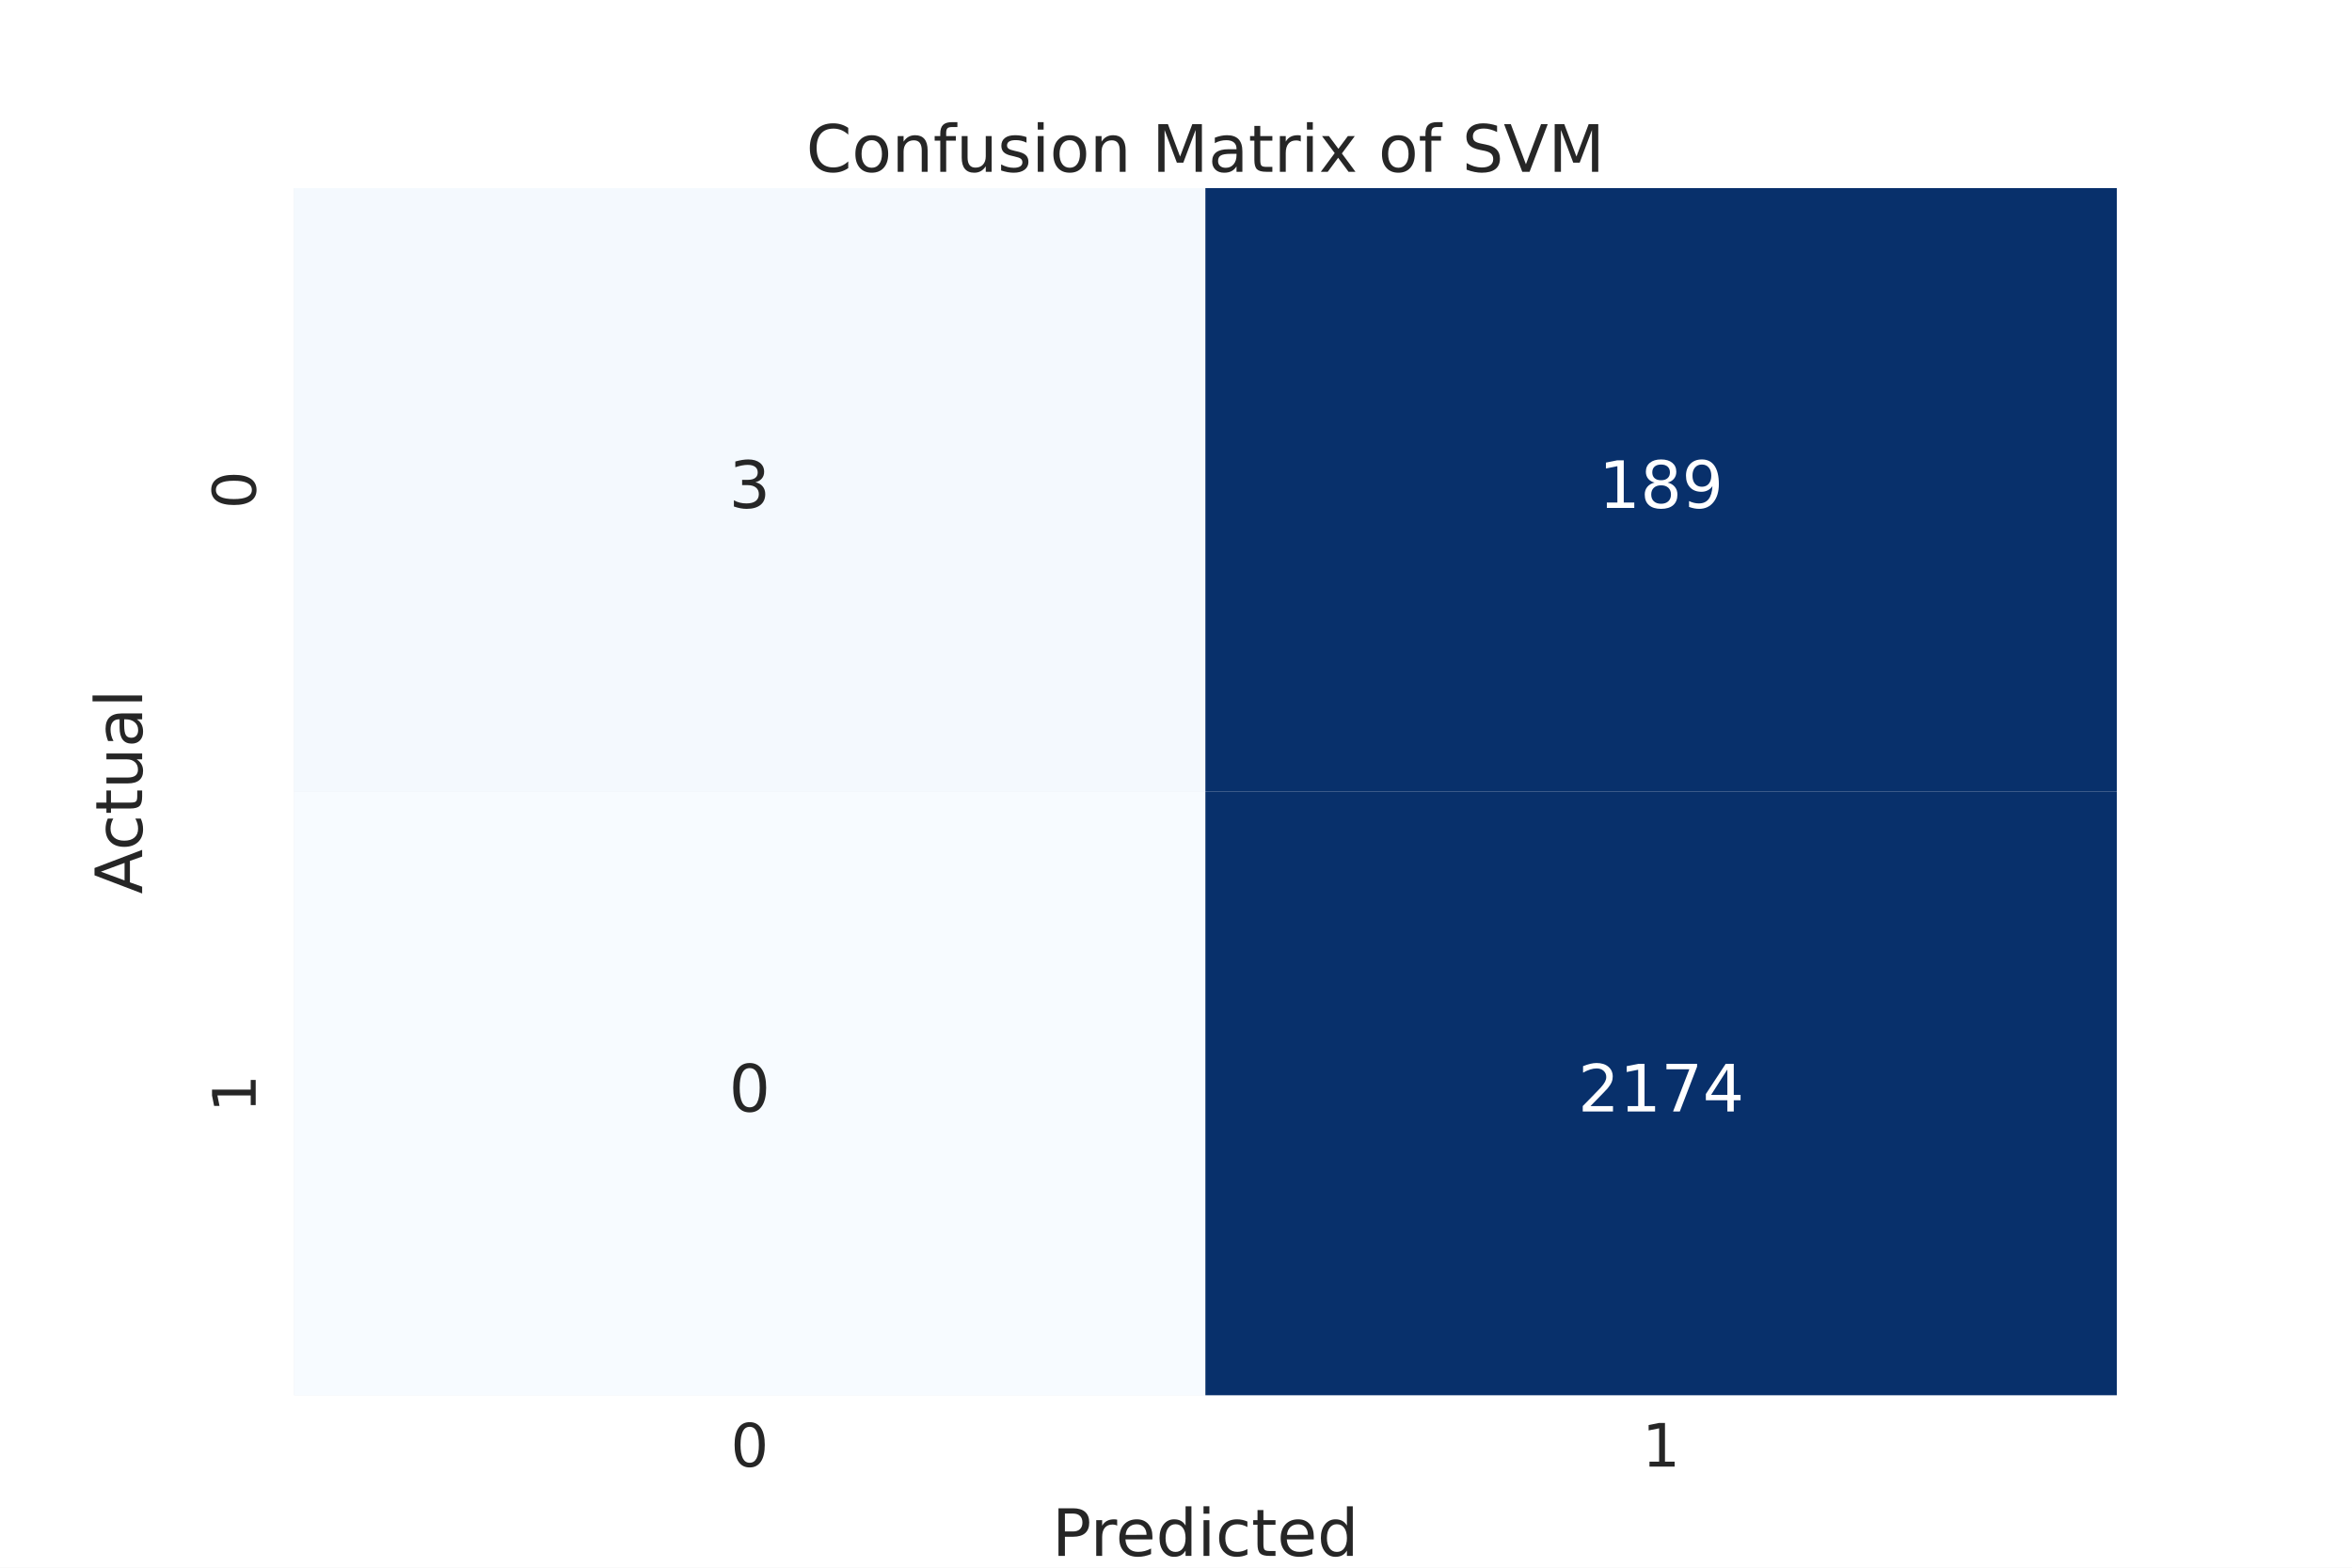
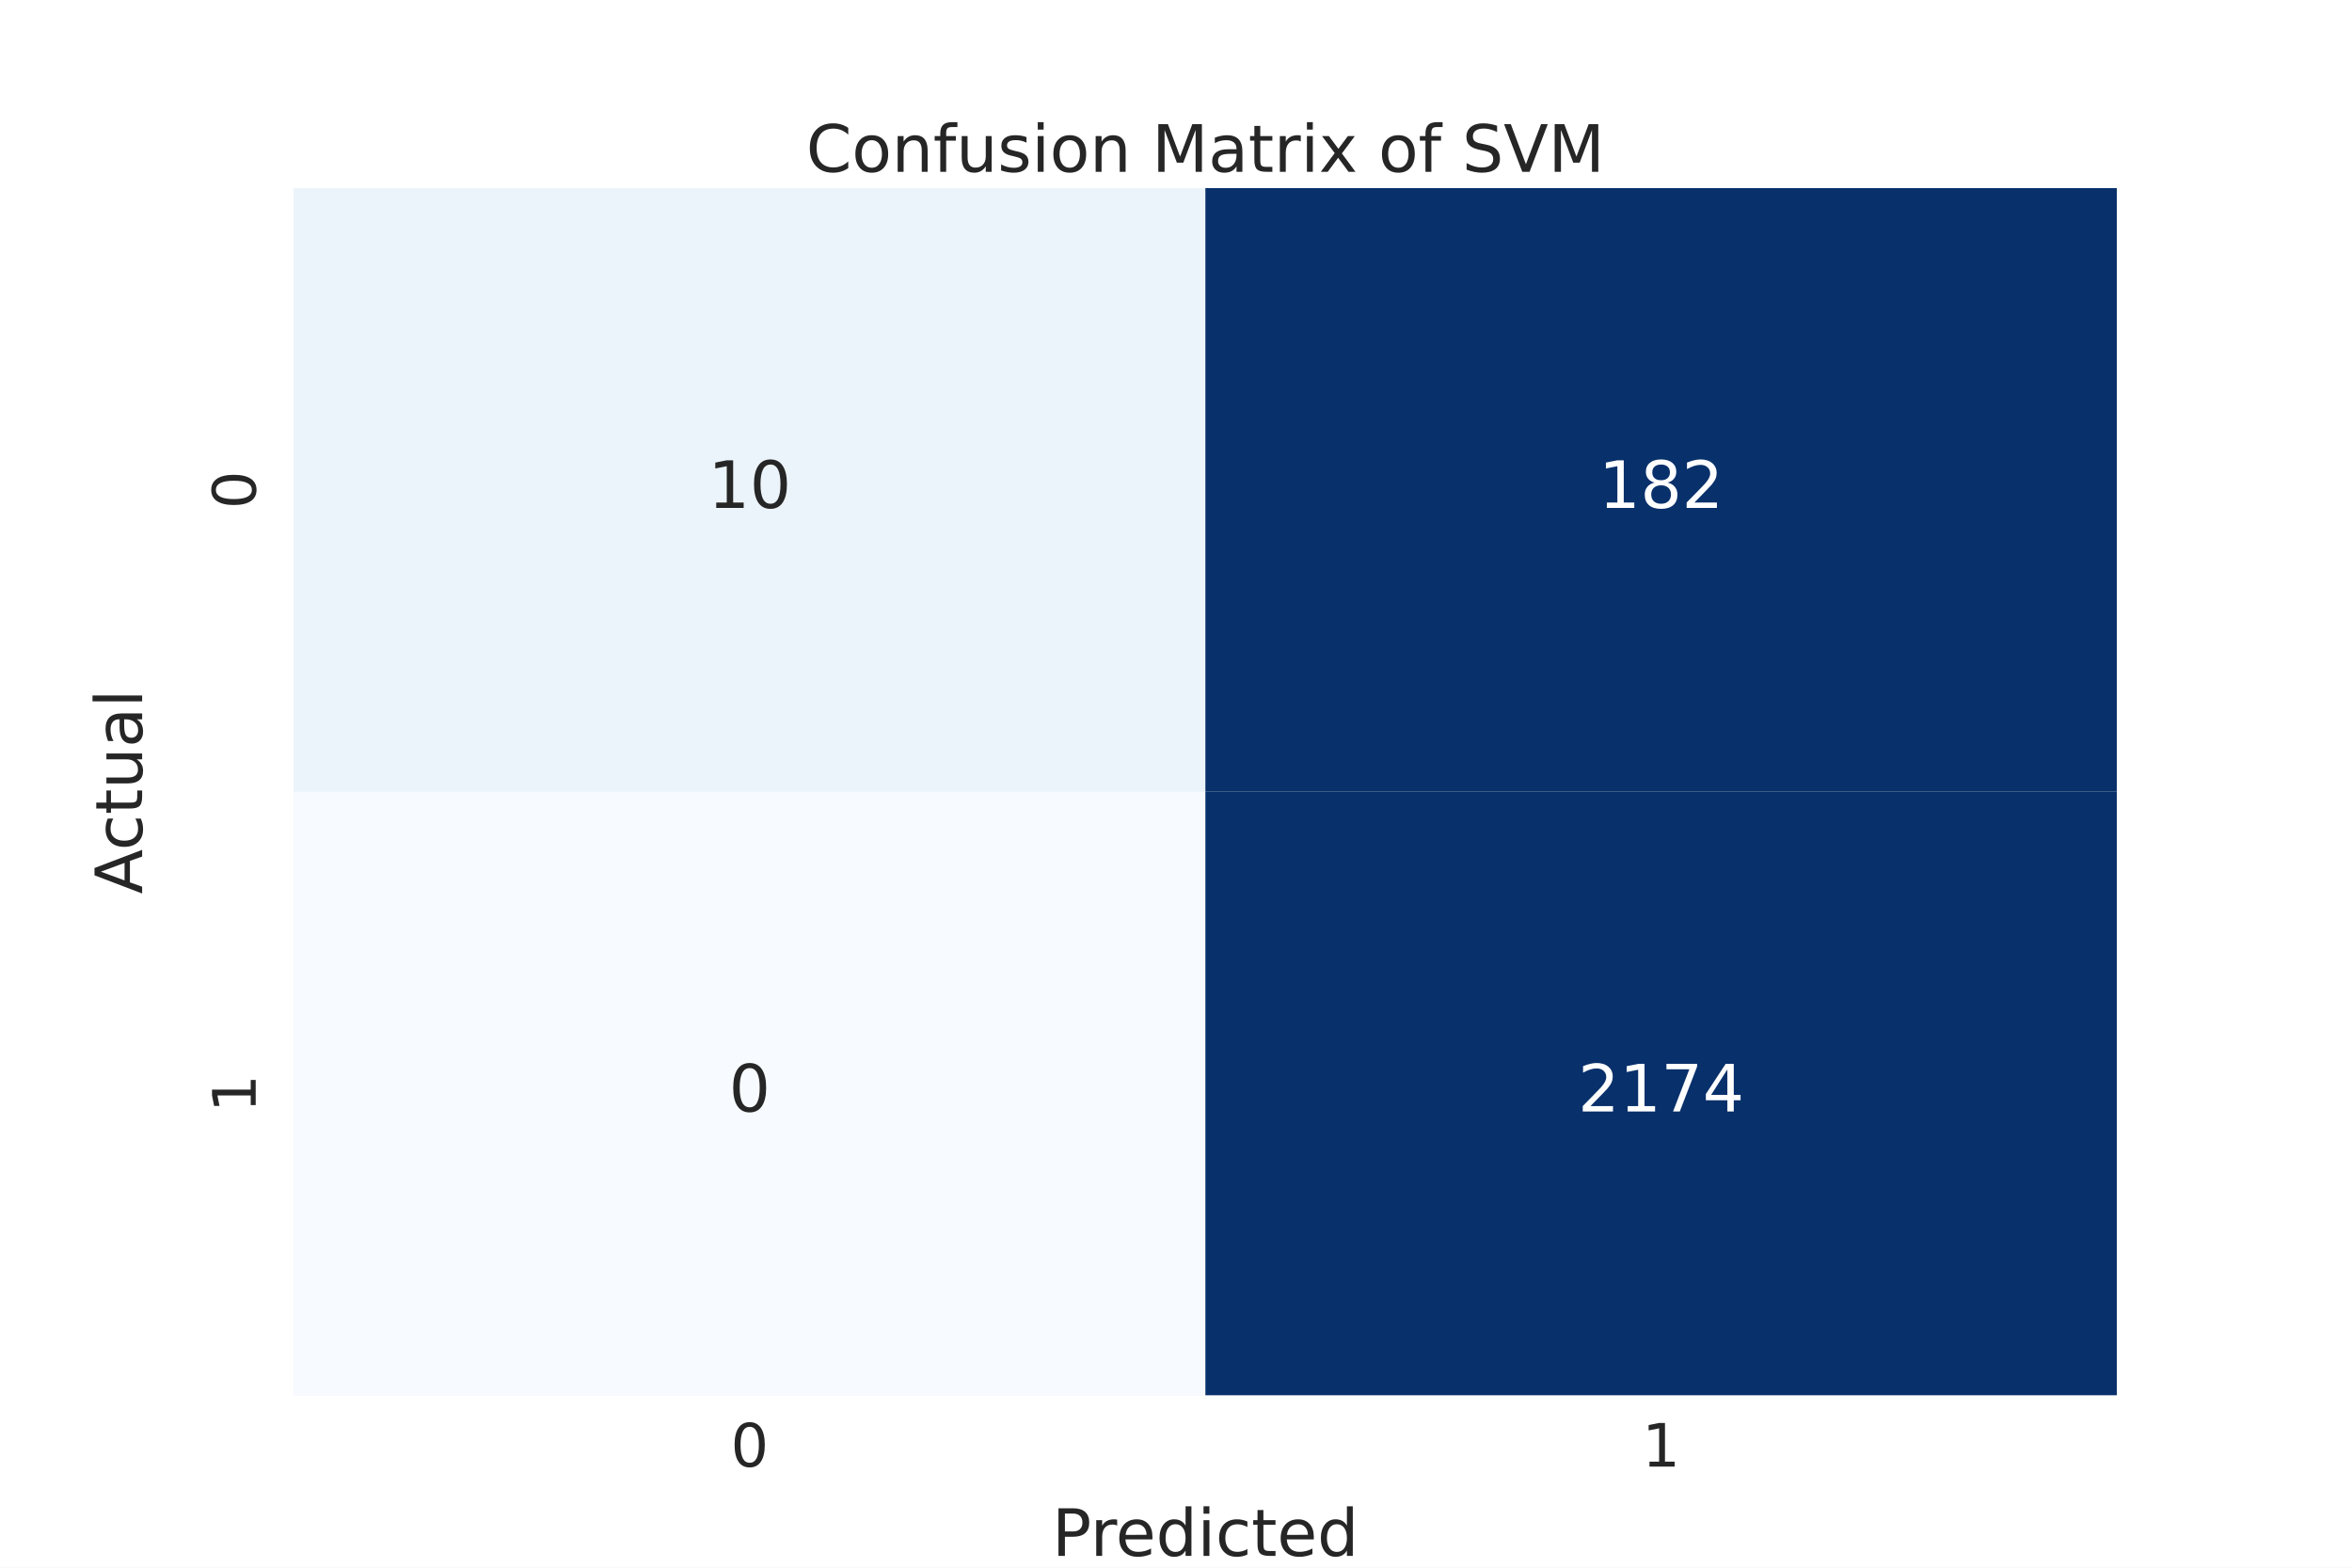
<svg xmlns="http://www.w3.org/2000/svg" xmlns:xlink="http://www.w3.org/1999/xlink" width="864pt" height="576pt" viewBox="0 0 864 576" version="1.1">
  <defs>
    <style type="text/css">*{stroke-linejoin: round; stroke-linecap: butt}</style>
  </defs>
  <g id="figure_1">
    <g id="patch_1">
      <path d="M 0 576  L 864 576  L 864 0  L 0 0  z " style="fill: #ffffff" />
    </g>
    <g id="axes_1">
      <g id="patch_2">
        <path d="M 108 512.64  L 777.6 512.64  L 777.6 69.12  L 108 69.12  z " style="fill: #eaeaf2" />
      </g>
      <g id="matplotlib.axis_1">
        <g id="xtick_1">
          <g id="text_1">
            <g style="fill: #262626" transform="translate(268.4013 538.8566) scale(0.22 -0.22)">
              <defs>
                <path id="DejaVuSans-30" d="M 2034 4250  Q 1547 4250 1301 3770  Q 1056 3291 1056 2328  Q 1056 1369 1301 889  Q 1547 409 2034 409  Q 2525 409 2770 889  Q 3016 1369 3016 2328  Q 3016 3291 2770 3770  Q 2525 4250 2034 4250  z M 2034 4750  Q 2819 4750 3233 4129  Q 3647 3509 3647 2328  Q 3647 1150 3233 529  Q 2819 -91 2034 -91  Q 1250 -91 836 529  Q 422 1150 422 2328  Q 422 3509 836 4129  Q 1250 4750 2034 4750  z " transform="scale(0.015625)" />
              </defs>
              <use xlink:href="#DejaVuSans-30" />
            </g>
          </g>
        </g>
        <g id="xtick_2">
          <g id="text_2">
            <g style="fill: #262626" transform="translate(603.2012 538.8566) scale(0.22 -0.22)">
              <defs>
                <path id="DejaVuSans-31" d="M 794 531  L 1825 531  L 1825 4091  L 703 3866  L 703 4441  L 1819 4666  L 2450 4666  L 2450 531  L 3481 531  L 3481 0  L 794 0  L 794 531  z " transform="scale(0.015625)" />
              </defs>
              <use xlink:href="#DejaVuSans-31" />
            </g>
          </g>
        </g>
        <g id="text_3">
          <g style="fill: #262626" transform="translate(386.4712 571.6681) scale(0.24 -0.24)">
            <defs>
              <path id="DejaVuSans-50" d="M 1259 4147  L 1259 2394  L 2053 2394  Q 2494 2394 2734 2622  Q 2975 2850 2975 3272  Q 2975 3691 2734 3919  Q 2494 4147 2053 4147  L 1259 4147  z M 628 4666  L 2053 4666  Q 2838 4666 3239 4311  Q 3641 3956 3641 3272  Q 3641 2581 3239 2228  Q 2838 1875 2053 1875  L 1259 1875  L 1259 0  L 628 0  L 628 4666  z " transform="scale(0.015625)" />
              <path id="DejaVuSans-72" d="M 2631 2963  Q 2534 3019 2420 3045  Q 2306 3072 2169 3072  Q 1681 3072 1420 2755  Q 1159 2438 1159 1844  L 1159 0  L 581 0  L 581 3500  L 1159 3500  L 1159 2956  Q 1341 3275 1631 3429  Q 1922 3584 2338 3584  Q 2397 3584 2469 3576  Q 2541 3569 2628 3553  L 2631 2963  z " transform="scale(0.015625)" />
              <path id="DejaVuSans-65" d="M 3597 1894  L 3597 1613  L 953 1613  Q 991 1019 1311 708  Q 1631 397 2203 397  Q 2534 397 2845 478  Q 3156 559 3463 722  L 3463 178  Q 3153 47 2828 -22  Q 2503 -91 2169 -91  Q 1331 -91 842 396  Q 353 884 353 1716  Q 353 2575 817 3079  Q 1281 3584 2069 3584  Q 2775 3584 3186 3129  Q 3597 2675 3597 1894  z M 3022 2063  Q 3016 2534 2758 2815  Q 2500 3097 2075 3097  Q 1594 3097 1305 2825  Q 1016 2553 972 2059  L 3022 2063  z " transform="scale(0.015625)" />
              <path id="DejaVuSans-64" d="M 2906 2969  L 2906 4863  L 3481 4863  L 3481 0  L 2906 0  L 2906 525  Q 2725 213 2448 61  Q 2172 -91 1784 -91  Q 1150 -91 751 415  Q 353 922 353 1747  Q 353 2572 751 3078  Q 1150 3584 1784 3584  Q 2172 3584 2448 3432  Q 2725 3281 2906 2969  z M 947 1747  Q 947 1113 1208 752  Q 1469 391 1925 391  Q 2381 391 2643 752  Q 2906 1113 2906 1747  Q 2906 2381 2643 2742  Q 2381 3103 1925 3103  Q 1469 3103 1208 2742  Q 947 2381 947 1747  z " transform="scale(0.015625)" />
              <path id="DejaVuSans-69" d="M 603 3500  L 1178 3500  L 1178 0  L 603 0  L 603 3500  z M 603 4863  L 1178 4863  L 1178 4134  L 603 4134  L 603 4863  z " transform="scale(0.015625)" />
              <path id="DejaVuSans-63" d="M 3122 3366  L 3122 2828  Q 2878 2963 2633 3030  Q 2388 3097 2138 3097  Q 1578 3097 1268 2742  Q 959 2388 959 1747  Q 959 1106 1268 751  Q 1578 397 2138 397  Q 2388 397 2633 464  Q 2878 531 3122 666  L 3122 134  Q 2881 22 2623 -34  Q 2366 -91 2075 -91  Q 1284 -91 818 406  Q 353 903 353 1747  Q 353 2603 823 3093  Q 1294 3584 2113 3584  Q 2378 3584 2631 3529  Q 2884 3475 3122 3366  z " transform="scale(0.015625)" />
              <path id="DejaVuSans-74" d="M 1172 4494  L 1172 3500  L 2356 3500  L 2356 3053  L 1172 3053  L 1172 1153  Q 1172 725 1289 603  Q 1406 481 1766 481  L 2356 481  L 2356 0  L 1766 0  Q 1100 0 847 248  Q 594 497 594 1153  L 594 3053  L 172 3053  L 172 3500  L 594 3500  L 594 4494  L 1172 4494  z " transform="scale(0.015625)" />
            </defs>
            <use xlink:href="#DejaVuSans-50" />
            <use xlink:href="#DejaVuSans-72" x="58.553" />
            <use xlink:href="#DejaVuSans-65" x="97.416" />
            <use xlink:href="#DejaVuSans-64" x="158.939" />
            <use xlink:href="#DejaVuSans-69" x="222.416" />
            <use xlink:href="#DejaVuSans-63" x="250.199" />
            <use xlink:href="#DejaVuSans-74" x="305.18" />
            <use xlink:href="#DejaVuSans-65" x="344.389" />
            <use xlink:href="#DejaVuSans-64" x="405.912" />
          </g>
        </g>
      </g>
      <g id="matplotlib.axis_2">
        <g id="ytick_1">
          <g id="text_4">
            <g style="fill: #262626" transform="translate(93.92469 186.9988) rotate(-90) scale(0.22 -0.22)">
              <use xlink:href="#DejaVuSans-30" />
            </g>
          </g>
        </g>
        <g id="ytick_2">
          <g id="text_5">
            <g style="fill: #262626" transform="translate(93.92469 408.7588) rotate(-90) scale(0.22 -0.22)">
              <use xlink:href="#DejaVuSans-31" />
            </g>
          </g>
        </g>
        <g id="text_6">
          <g style="fill: #262626" transform="translate(52.21688 328.4737) rotate(-90) scale(0.24 -0.24)">
            <defs>
              <path id="DejaVuSans-41" d="M 2188 4044  L 1331 1722  L 3047 1722  L 2188 4044  z M 1831 4666  L 2547 4666  L 4325 0  L 3669 0  L 3244 1197  L 1141 1197  L 716 0  L 50 0  L 1831 4666  z " transform="scale(0.015625)" />
              <path id="DejaVuSans-75" d="M 544 1381  L 544 3500  L 1119 3500  L 1119 1403  Q 1119 906 1312 657  Q 1506 409 1894 409  Q 2359 409 2629 706  Q 2900 1003 2900 1516  L 2900 3500  L 3475 3500  L 3475 0  L 2900 0  L 2900 538  Q 2691 219 2414 64  Q 2138 -91 1772 -91  Q 1169 -91 856 284  Q 544 659 544 1381  z M 1991 3584  L 1991 3584  z " transform="scale(0.015625)" />
              <path id="DejaVuSans-61" d="M 2194 1759  Q 1497 1759 1228 1600  Q 959 1441 959 1056  Q 959 750 1161 570  Q 1363 391 1709 391  Q 2188 391 2477 730  Q 2766 1069 2766 1631  L 2766 1759  L 2194 1759  z M 3341 1997  L 3341 0  L 2766 0  L 2766 531  Q 2569 213 2275 61  Q 1981 -91 1556 -91  Q 1019 -91 701 211  Q 384 513 384 1019  Q 384 1609 779 1909  Q 1175 2209 1959 2209  L 2766 2209  L 2766 2266  Q 2766 2663 2505 2880  Q 2244 3097 1772 3097  Q 1472 3097 1187 3025  Q 903 2953 641 2809  L 641 3341  Q 956 3463 1253 3523  Q 1550 3584 1831 3584  Q 2591 3584 2966 3190  Q 3341 2797 3341 1997  z " transform="scale(0.015625)" />
              <path id="DejaVuSans-6c" d="M 603 4863  L 1178 4863  L 1178 0  L 603 0  L 603 4863  z " transform="scale(0.015625)" />
            </defs>
            <use xlink:href="#DejaVuSans-41" />
            <use xlink:href="#DejaVuSans-63" x="66.658" />
            <use xlink:href="#DejaVuSans-74" x="121.639" />
            <use xlink:href="#DejaVuSans-75" x="160.848" />
            <use xlink:href="#DejaVuSans-61" x="224.227" />
            <use xlink:href="#DejaVuSans-6c" x="285.506" />
          </g>
        </g>
      </g>
      <g id="QuadMesh_1">
-         <path d="M 108 69.12  L 442.8 69.12  L 442.8 290.88  L 108 290.88  L 108 69.12  " clip-path="url(#p50cd855ffb)" style="fill: #f4f9fe" />
-         <path d="M 442.8 69.12  L 777.6 69.12  L 777.6 290.88  L 442.8 290.88  L 442.8 69.12  " clip-path="url(#p50cd855ffb)" style="fill: #08306b" />
-         <path d="M 108 290.88  L 442.8 290.88  L 442.8 512.64  L 108 512.64  L 108 290.88  " clip-path="url(#p50cd855ffb)" style="fill: #f7fbff" />
-         <path d="M 442.8 290.88  L 777.6 290.88  L 777.6 512.64  L 442.8 512.64  L 442.8 290.88  " clip-path="url(#p50cd855ffb)" style="fill: #08306b" />
+         <path d="M 108 69.12  L 442.8 69.12  L 442.8 290.88  L 108 290.88  L 108 69.12  " clip-path="url(#p1b58c85ba9)" style="fill: #ecf4fb" />
+         <path d="M 442.8 69.12  L 777.6 69.12  L 777.6 290.88  L 442.8 290.88  L 442.8 69.12  " clip-path="url(#p1b58c85ba9)" style="fill: #08306b" />
+         <path d="M 108 290.88  L 442.8 290.88  L 442.8 512.64  L 108 512.64  L 108 290.88  " clip-path="url(#p1b58c85ba9)" style="fill: #f7fbff" />
+         <path d="M 442.8 290.88  L 777.6 290.88  L 777.6 512.64  L 442.8 512.64  L 442.8 290.88  " clip-path="url(#p1b58c85ba9)" style="fill: #08306b" />
      </g>
      <g id="text_7">
-         <g style="fill: #262626" transform="translate(267.765 186.6225) scale(0.24 -0.24)">
-           <defs>
-             <path id="DejaVuSans-33" d="M 2597 2516  Q 3050 2419 3304 2112  Q 3559 1806 3559 1356  Q 3559 666 3084 287  Q 2609 -91 1734 -91  Q 1441 -91 1130 -33  Q 819 25 488 141  L 488 750  Q 750 597 1062 519  Q 1375 441 1716 441  Q 2309 441 2620 675  Q 2931 909 2931 1356  Q 2931 1769 2642 2001  Q 2353 2234 1838 2234  L 1294 2234  L 1294 2753  L 1863 2753  Q 2328 2753 2575 2939  Q 2822 3125 2822 3475  Q 2822 3834 2567 4026  Q 2313 4219 1838 4219  Q 1578 4219 1281 4162  Q 984 4106 628 3988  L 628 4550  Q 988 4650 1302 4700  Q 1616 4750 1894 4750  Q 2613 4750 3031 4423  Q 3450 4097 3450 3541  Q 3450 3153 3228 2886  Q 3006 2619 2597 2516  z " transform="scale(0.015625)" />
-           </defs>
-           <use xlink:href="#DejaVuSans-33" />
+         <g style="fill: #262626" transform="translate(260.13 186.6225) scale(0.24 -0.24)">
+           <use xlink:href="#DejaVuSans-31" />
+           <use xlink:href="#DejaVuSans-30" x="63.623" />
        </g>
      </g>
      <g id="text_8">
        <g style="fill: #ffffff" transform="translate(587.295 186.6225) scale(0.24 -0.24)">
          <defs>
            <path id="DejaVuSans-38" d="M 2034 2216  Q 1584 2216 1326 1975  Q 1069 1734 1069 1313  Q 1069 891 1326 650  Q 1584 409 2034 409  Q 2484 409 2743 651  Q 3003 894 3003 1313  Q 3003 1734 2745 1975  Q 2488 2216 2034 2216  z M 1403 2484  Q 997 2584 770 2862  Q 544 3141 544 3541  Q 544 4100 942 4425  Q 1341 4750 2034 4750  Q 2731 4750 3128 4425  Q 3525 4100 3525 3541  Q 3525 3141 3298 2862  Q 3072 2584 2669 2484  Q 3125 2378 3379 2068  Q 3634 1759 3634 1313  Q 3634 634 3220 271  Q 2806 -91 2034 -91  Q 1263 -91 848 271  Q 434 634 434 1313  Q 434 1759 690 2068  Q 947 2378 1403 2484  z M 1172 3481  Q 1172 3119 1398 2916  Q 1625 2713 2034 2713  Q 2441 2713 2670 2916  Q 2900 3119 2900 3481  Q 2900 3844 2670 4047  Q 2441 4250 2034 4250  Q 1625 4250 1398 4047  Q 1172 3844 1172 3481  z " transform="scale(0.015625)" />
-             <path id="DejaVuSans-39" d="M 703 97  L 703 672  Q 941 559 1184 500  Q 1428 441 1663 441  Q 2288 441 2617 861  Q 2947 1281 2994 2138  Q 2813 1869 2534 1725  Q 2256 1581 1919 1581  Q 1219 1581 811 2004  Q 403 2428 403 3163  Q 403 3881 828 4315  Q 1253 4750 1959 4750  Q 2769 4750 3195 4129  Q 3622 3509 3622 2328  Q 3622 1225 3098 567  Q 2575 -91 1691 -91  Q 1453 -91 1209 -44  Q 966 3 703 97  z M 1959 2075  Q 2384 2075 2632 2365  Q 2881 2656 2881 3163  Q 2881 3666 2632 3958  Q 2384 4250 1959 4250  Q 1534 4250 1286 3958  Q 1038 3666 1038 3163  Q 1038 2656 1286 2365  Q 1534 2075 1959 2075  z " transform="scale(0.015625)" />
+             <path id="DejaVuSans-32" d="M 1228 531  L 3431 531  L 3431 0  L 469 0  L 469 531  Q 828 903 1448 1529  Q 2069 2156 2228 2338  Q 2531 2678 2651 2914  Q 2772 3150 2772 3378  Q 2772 3750 2511 3984  Q 2250 4219 1831 4219  Q 1534 4219 1204 4116  Q 875 4013 500 3803  L 500 4441  Q 881 4594 1212 4672  Q 1544 4750 1819 4750  Q 2544 4750 2975 4387  Q 3406 4025 3406 3419  Q 3406 3131 3298 2873  Q 3191 2616 2906 2266  Q 2828 2175 2409 1742  Q 1991 1309 1228 531  z " transform="scale(0.015625)" />
          </defs>
          <use xlink:href="#DejaVuSans-31" />
          <use xlink:href="#DejaVuSans-38" x="63.623" />
-           <use xlink:href="#DejaVuSans-39" x="127.246" />
+           <use xlink:href="#DejaVuSans-32" x="127.246" />
        </g>
      </g>
      <g id="text_9">
        <g style="fill: #262626" transform="translate(267.765 408.3825) scale(0.24 -0.24)">
          <use xlink:href="#DejaVuSans-30" />
        </g>
      </g>
      <g id="text_10">
        <g style="fill: #ffffff" transform="translate(579.66 408.3825) scale(0.24 -0.24)">
          <defs>
-             <path id="DejaVuSans-32" d="M 1228 531  L 3431 531  L 3431 0  L 469 0  L 469 531  Q 828 903 1448 1529  Q 2069 2156 2228 2338  Q 2531 2678 2651 2914  Q 2772 3150 2772 3378  Q 2772 3750 2511 3984  Q 2250 4219 1831 4219  Q 1534 4219 1204 4116  Q 875 4013 500 3803  L 500 4441  Q 881 4594 1212 4672  Q 1544 4750 1819 4750  Q 2544 4750 2975 4387  Q 3406 4025 3406 3419  Q 3406 3131 3298 2873  Q 3191 2616 2906 2266  Q 2828 2175 2409 1742  Q 1991 1309 1228 531  z " transform="scale(0.015625)" />
            <path id="DejaVuSans-37" d="M 525 4666  L 3525 4666  L 3525 4397  L 1831 0  L 1172 0  L 2766 4134  L 525 4134  L 525 4666  z " transform="scale(0.015625)" />
            <path id="DejaVuSans-34" d="M 2419 4116  L 825 1625  L 2419 1625  L 2419 4116  z M 2253 4666  L 3047 4666  L 3047 1625  L 3713 1625  L 3713 1100  L 3047 1100  L 3047 0  L 2419 0  L 2419 1100  L 313 1100  L 313 1709  L 2253 4666  z " transform="scale(0.015625)" />
          </defs>
          <use xlink:href="#DejaVuSans-32" />
          <use xlink:href="#DejaVuSans-31" x="63.623" />
          <use xlink:href="#DejaVuSans-37" x="127.246" />
          <use xlink:href="#DejaVuSans-34" x="190.869" />
        </g>
      </g>
      <g id="text_11">
        <g style="fill: #262626" transform="translate(296.1413 63.12) scale(0.24 -0.24)">
          <defs>
            <path id="DejaVuSans-43" d="M 4122 4306  L 4122 3641  Q 3803 3938 3442 4084  Q 3081 4231 2675 4231  Q 1875 4231 1450 3742  Q 1025 3253 1025 2328  Q 1025 1406 1450 917  Q 1875 428 2675 428  Q 3081 428 3442 575  Q 3803 722 4122 1019  L 4122 359  Q 3791 134 3420 21  Q 3050 -91 2638 -91  Q 1578 -91 968 557  Q 359 1206 359 2328  Q 359 3453 968 4101  Q 1578 4750 2638 4750  Q 3056 4750 3426 4639  Q 3797 4528 4122 4306  z " transform="scale(0.015625)" />
            <path id="DejaVuSans-6f" d="M 1959 3097  Q 1497 3097 1228 2736  Q 959 2375 959 1747  Q 959 1119 1226 758  Q 1494 397 1959 397  Q 2419 397 2687 759  Q 2956 1122 2956 1747  Q 2956 2369 2687 2733  Q 2419 3097 1959 3097  z M 1959 3584  Q 2709 3584 3137 3096  Q 3566 2609 3566 1747  Q 3566 888 3137 398  Q 2709 -91 1959 -91  Q 1206 -91 779 398  Q 353 888 353 1747  Q 353 2609 779 3096  Q 1206 3584 1959 3584  z " transform="scale(0.015625)" />
            <path id="DejaVuSans-6e" d="M 3513 2113  L 3513 0  L 2938 0  L 2938 2094  Q 2938 2591 2744 2837  Q 2550 3084 2163 3084  Q 1697 3084 1428 2787  Q 1159 2491 1159 1978  L 1159 0  L 581 0  L 581 3500  L 1159 3500  L 1159 2956  Q 1366 3272 1645 3428  Q 1925 3584 2291 3584  Q 2894 3584 3203 3211  Q 3513 2838 3513 2113  z " transform="scale(0.015625)" />
            <path id="DejaVuSans-66" d="M 2375 4863  L 2375 4384  L 1825 4384  Q 1516 4384 1395 4259  Q 1275 4134 1275 3809  L 1275 3500  L 2222 3500  L 2222 3053  L 1275 3053  L 1275 0  L 697 0  L 697 3053  L 147 3053  L 147 3500  L 697 3500  L 697 3744  Q 697 4328 969 4595  Q 1241 4863 1831 4863  L 2375 4863  z " transform="scale(0.015625)" />
            <path id="DejaVuSans-73" d="M 2834 3397  L 2834 2853  Q 2591 2978 2328 3040  Q 2066 3103 1784 3103  Q 1356 3103 1142 2972  Q 928 2841 928 2578  Q 928 2378 1081 2264  Q 1234 2150 1697 2047  L 1894 2003  Q 2506 1872 2764 1633  Q 3022 1394 3022 966  Q 3022 478 2636 193  Q 2250 -91 1575 -91  Q 1294 -91 989 -36  Q 684 19 347 128  L 347 722  Q 666 556 975 473  Q 1284 391 1588 391  Q 1994 391 2212 530  Q 2431 669 2431 922  Q 2431 1156 2273 1281  Q 2116 1406 1581 1522  L 1381 1569  Q 847 1681 609 1914  Q 372 2147 372 2553  Q 372 3047 722 3315  Q 1072 3584 1716 3584  Q 2034 3584 2315 3537  Q 2597 3491 2834 3397  z " transform="scale(0.015625)" />
            <path id="DejaVuSans-20" transform="scale(0.015625)" />
            <path id="DejaVuSans-4d" d="M 628 4666  L 1569 4666  L 2759 1491  L 3956 4666  L 4897 4666  L 4897 0  L 4281 0  L 4281 4097  L 3078 897  L 2444 897  L 1241 4097  L 1241 0  L 628 0  L 628 4666  z " transform="scale(0.015625)" />
            <path id="DejaVuSans-78" d="M 3513 3500  L 2247 1797  L 3578 0  L 2900 0  L 1881 1375  L 863 0  L 184 0  L 1544 1831  L 300 3500  L 978 3500  L 1906 2253  L 2834 3500  L 3513 3500  z " transform="scale(0.015625)" />
            <path id="DejaVuSans-53" d="M 3425 4513  L 3425 3897  Q 3066 4069 2747 4153  Q 2428 4238 2131 4238  Q 1616 4238 1336 4038  Q 1056 3838 1056 3469  Q 1056 3159 1242 3001  Q 1428 2844 1947 2747  L 2328 2669  Q 3034 2534 3370 2195  Q 3706 1856 3706 1288  Q 3706 609 3251 259  Q 2797 -91 1919 -91  Q 1588 -91 1214 -16  Q 841 59 441 206  L 441 856  Q 825 641 1194 531  Q 1563 422 1919 422  Q 2459 422 2753 634  Q 3047 847 3047 1241  Q 3047 1584 2836 1778  Q 2625 1972 2144 2069  L 1759 2144  Q 1053 2284 737 2584  Q 422 2884 422 3419  Q 422 4038 858 4394  Q 1294 4750 2059 4750  Q 2388 4750 2728 4690  Q 3069 4631 3425 4513  z " transform="scale(0.015625)" />
            <path id="DejaVuSans-56" d="M 1831 0  L 50 4666  L 709 4666  L 2188 738  L 3669 4666  L 4325 4666  L 2547 0  L 1831 0  z " transform="scale(0.015625)" />
          </defs>
          <use xlink:href="#DejaVuSans-43" />
          <use xlink:href="#DejaVuSans-6f" x="69.824" />
          <use xlink:href="#DejaVuSans-6e" x="131.006" />
          <use xlink:href="#DejaVuSans-66" x="194.385" />
          <use xlink:href="#DejaVuSans-75" x="229.59" />
          <use xlink:href="#DejaVuSans-73" x="292.969" />
          <use xlink:href="#DejaVuSans-69" x="345.068" />
          <use xlink:href="#DejaVuSans-6f" x="372.852" />
          <use xlink:href="#DejaVuSans-6e" x="434.033" />
          <use xlink:href="#DejaVuSans-20" x="497.412" />
          <use xlink:href="#DejaVuSans-4d" x="529.199" />
          <use xlink:href="#DejaVuSans-61" x="615.479" />
          <use xlink:href="#DejaVuSans-74" x="676.758" />
          <use xlink:href="#DejaVuSans-72" x="715.967" />
          <use xlink:href="#DejaVuSans-69" x="757.08" />
          <use xlink:href="#DejaVuSans-78" x="784.863" />
          <use xlink:href="#DejaVuSans-20" x="844.043" />
          <use xlink:href="#DejaVuSans-6f" x="875.83" />
          <use xlink:href="#DejaVuSans-66" x="937.012" />
          <use xlink:href="#DejaVuSans-20" x="972.217" />
          <use xlink:href="#DejaVuSans-53" x="1004.004" />
          <use xlink:href="#DejaVuSans-56" x="1067.48" />
          <use xlink:href="#DejaVuSans-4d" x="1135.889" />
        </g>
      </g>
    </g>
  </g>
  <defs>
-     <clipPath id="p50cd855ffb">
+     <clipPath id="p1b58c85ba9">
      <rect x="108" y="69.12" width="669.6" height="443.52" />
    </clipPath>
  </defs>
</svg>
